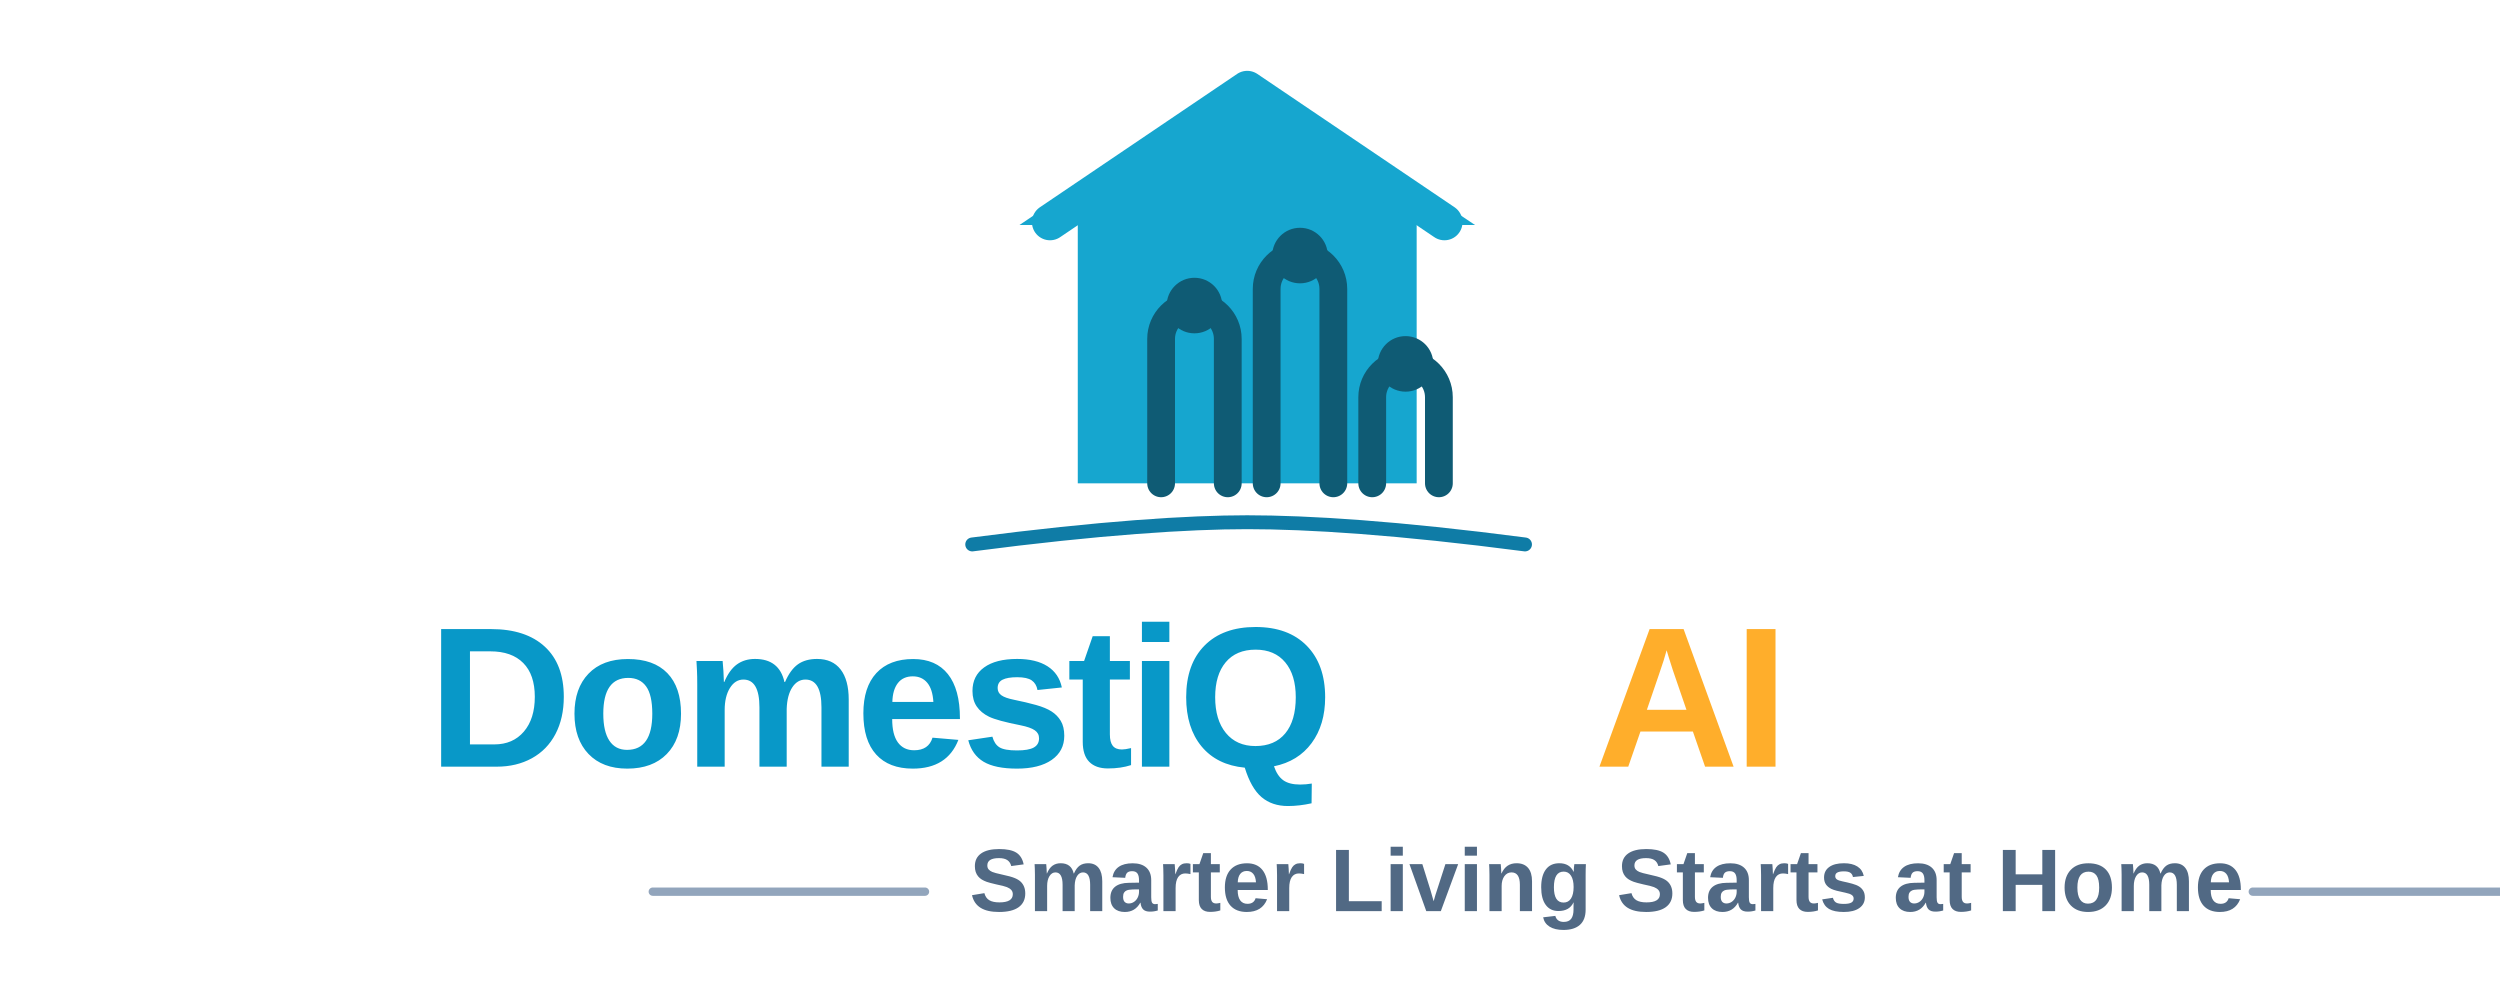
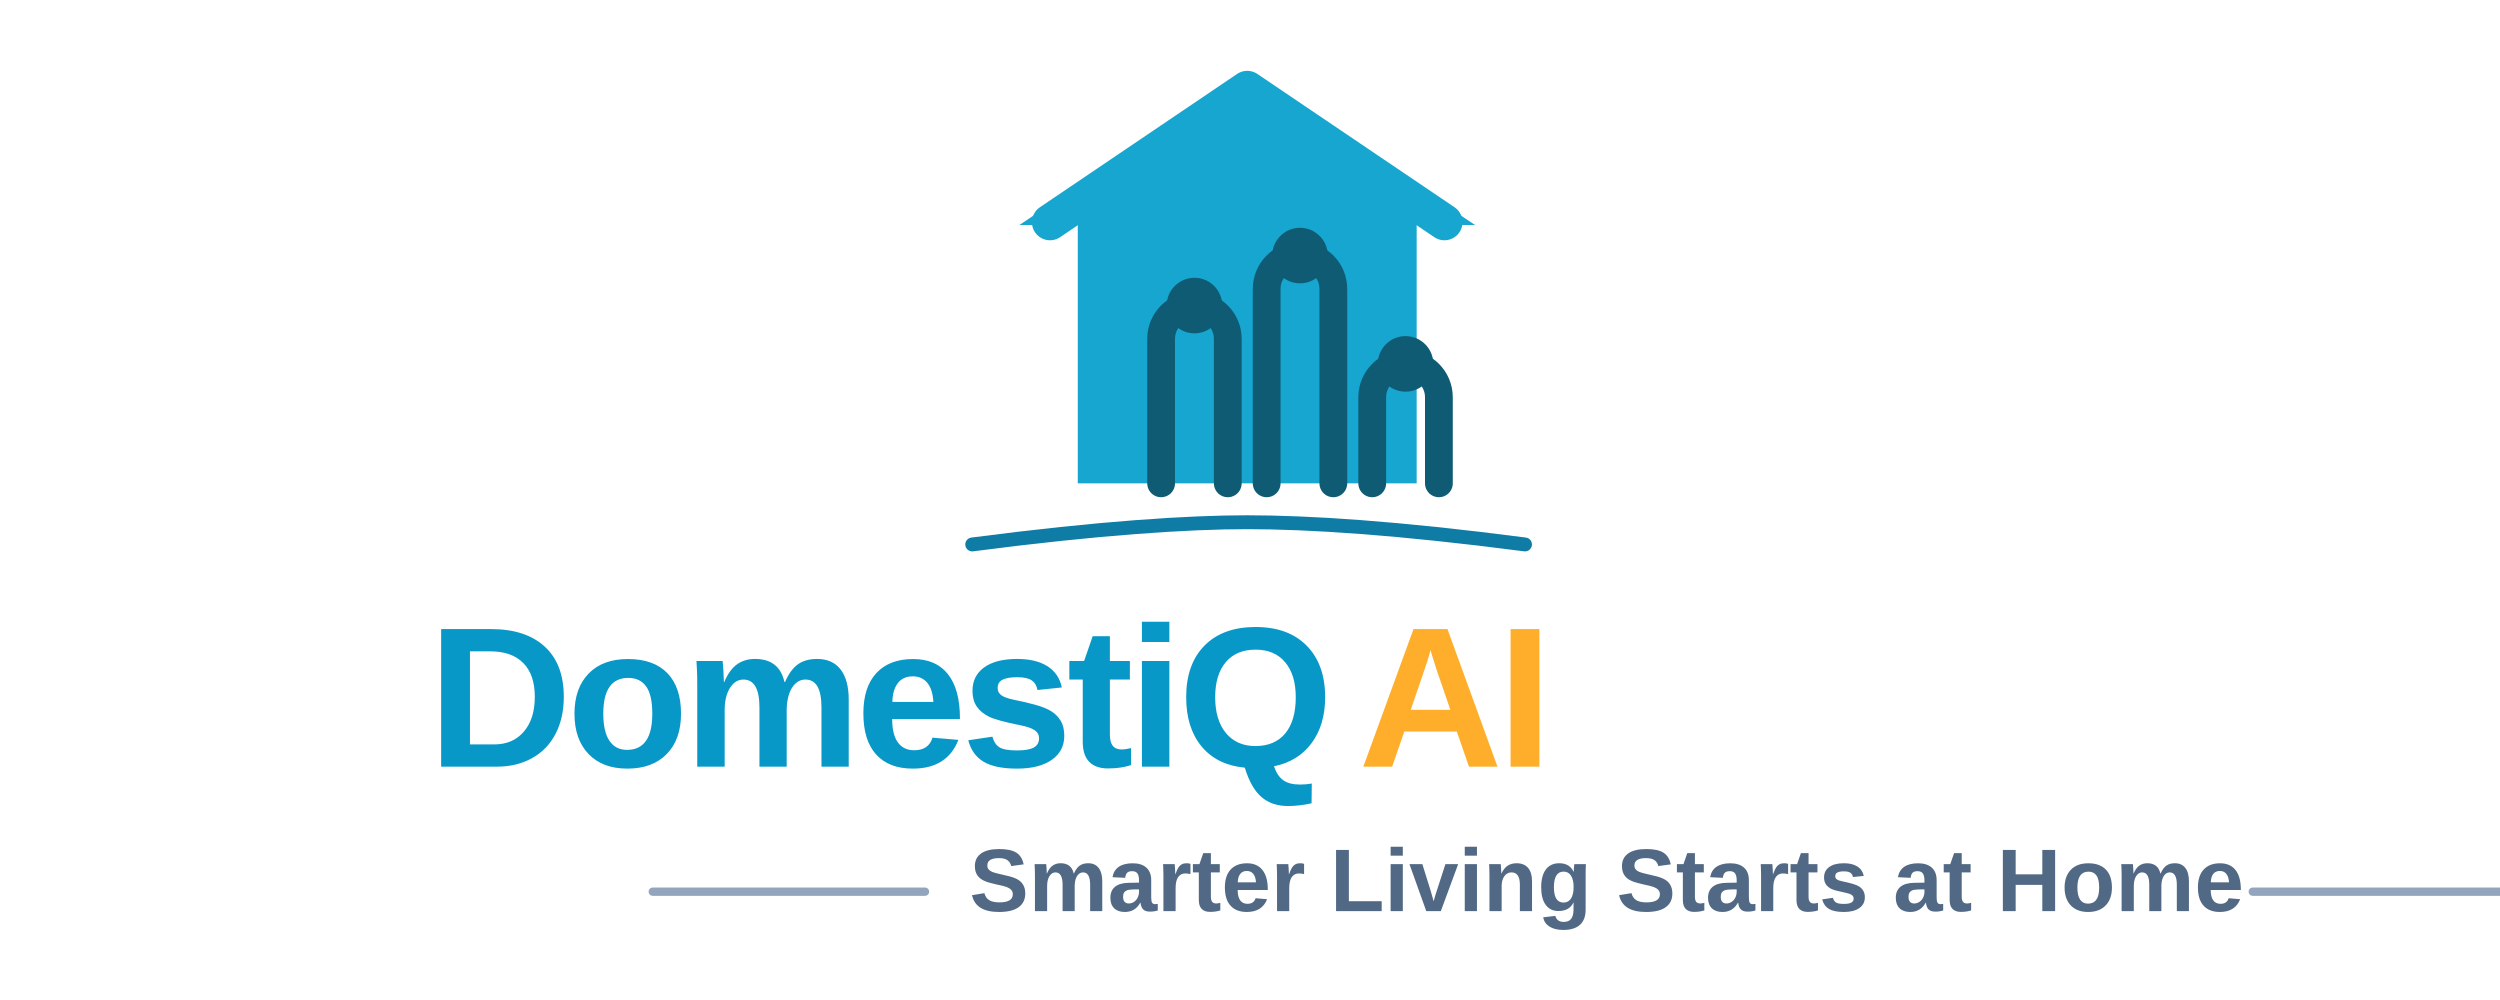
<svg xmlns="http://www.w3.org/2000/svg" width="900" height="360" viewBox="0 0 900 360" fill="none">
  <g transform="translate(345 18)">
    <path d="M104 8L186 63H165L165 156H43L43 63H22L104 8Z" fill="#16A6CF" />
    <path d="M33 62L104 14L175 62" stroke="#16A6CF" stroke-width="13" stroke-linecap="round" stroke-linejoin="round" />
    <path d="M73 156V104C73 97.373 78.373 92 85 92C91.627 92 97 97.373 97 104V156" stroke="#0F5B74" stroke-width="10" stroke-linecap="round" />
    <path d="M111 156V86C111 79.373 116.373 74 123 74C129.627 74 135 79.373 135 86V156" stroke="#0F5B74" stroke-width="10" stroke-linecap="round" />
    <path d="M149 156V125C149 118.373 154.373 113 161 113C167.627 113 173 118.373 173 125V156" stroke="#0F5B74" stroke-width="10" stroke-linecap="round" />
    <circle cx="85" cy="92" r="10" fill="#0F5B74" />
    <circle cx="123" cy="74" r="10" fill="#0F5B74" />
    <circle cx="161" cy="113" r="10" fill="#0F5B74" />
    <path d="M5 178C51 172 83 170 104 170C126 170 158 172 204 178" stroke="#0F7CA6" stroke-width="5" stroke-linecap="round" />
  </g>
  <g transform="translate(154 214)">
    <text x="0" y="62" font-family="Arial, Helvetica, sans-serif" font-size="72" font-weight="800" letter-spacing="-2" fill="#0898C8">DomestiQ</text>
-     <text x="420" y="62" font-family="Arial, Helvetica, sans-serif" font-size="72" font-weight="800" letter-spacing="-2" fill="#FFAE2B">AI</text>
+     <text x="335" y="62" font-family="Arial, Helvetica, sans-serif" font-size="72" font-weight="800" letter-spacing="-2" fill="#FFAE2B">AI</text>
  </g>
  <g transform="translate(235 310)">
    <path d="M0 11H98" stroke="#6E87A6" stroke-width="3" stroke-linecap="round" opacity="0.75" />
    <text x="114" y="18" font-family="Arial, Helvetica, sans-serif" font-size="32" font-weight="600" fill="#516984">Smarter Living Starts at Home</text>
    <path d="M576 11H674" stroke="#6E87A6" stroke-width="3" stroke-linecap="round" opacity="0.75" />
  </g>
</svg>
